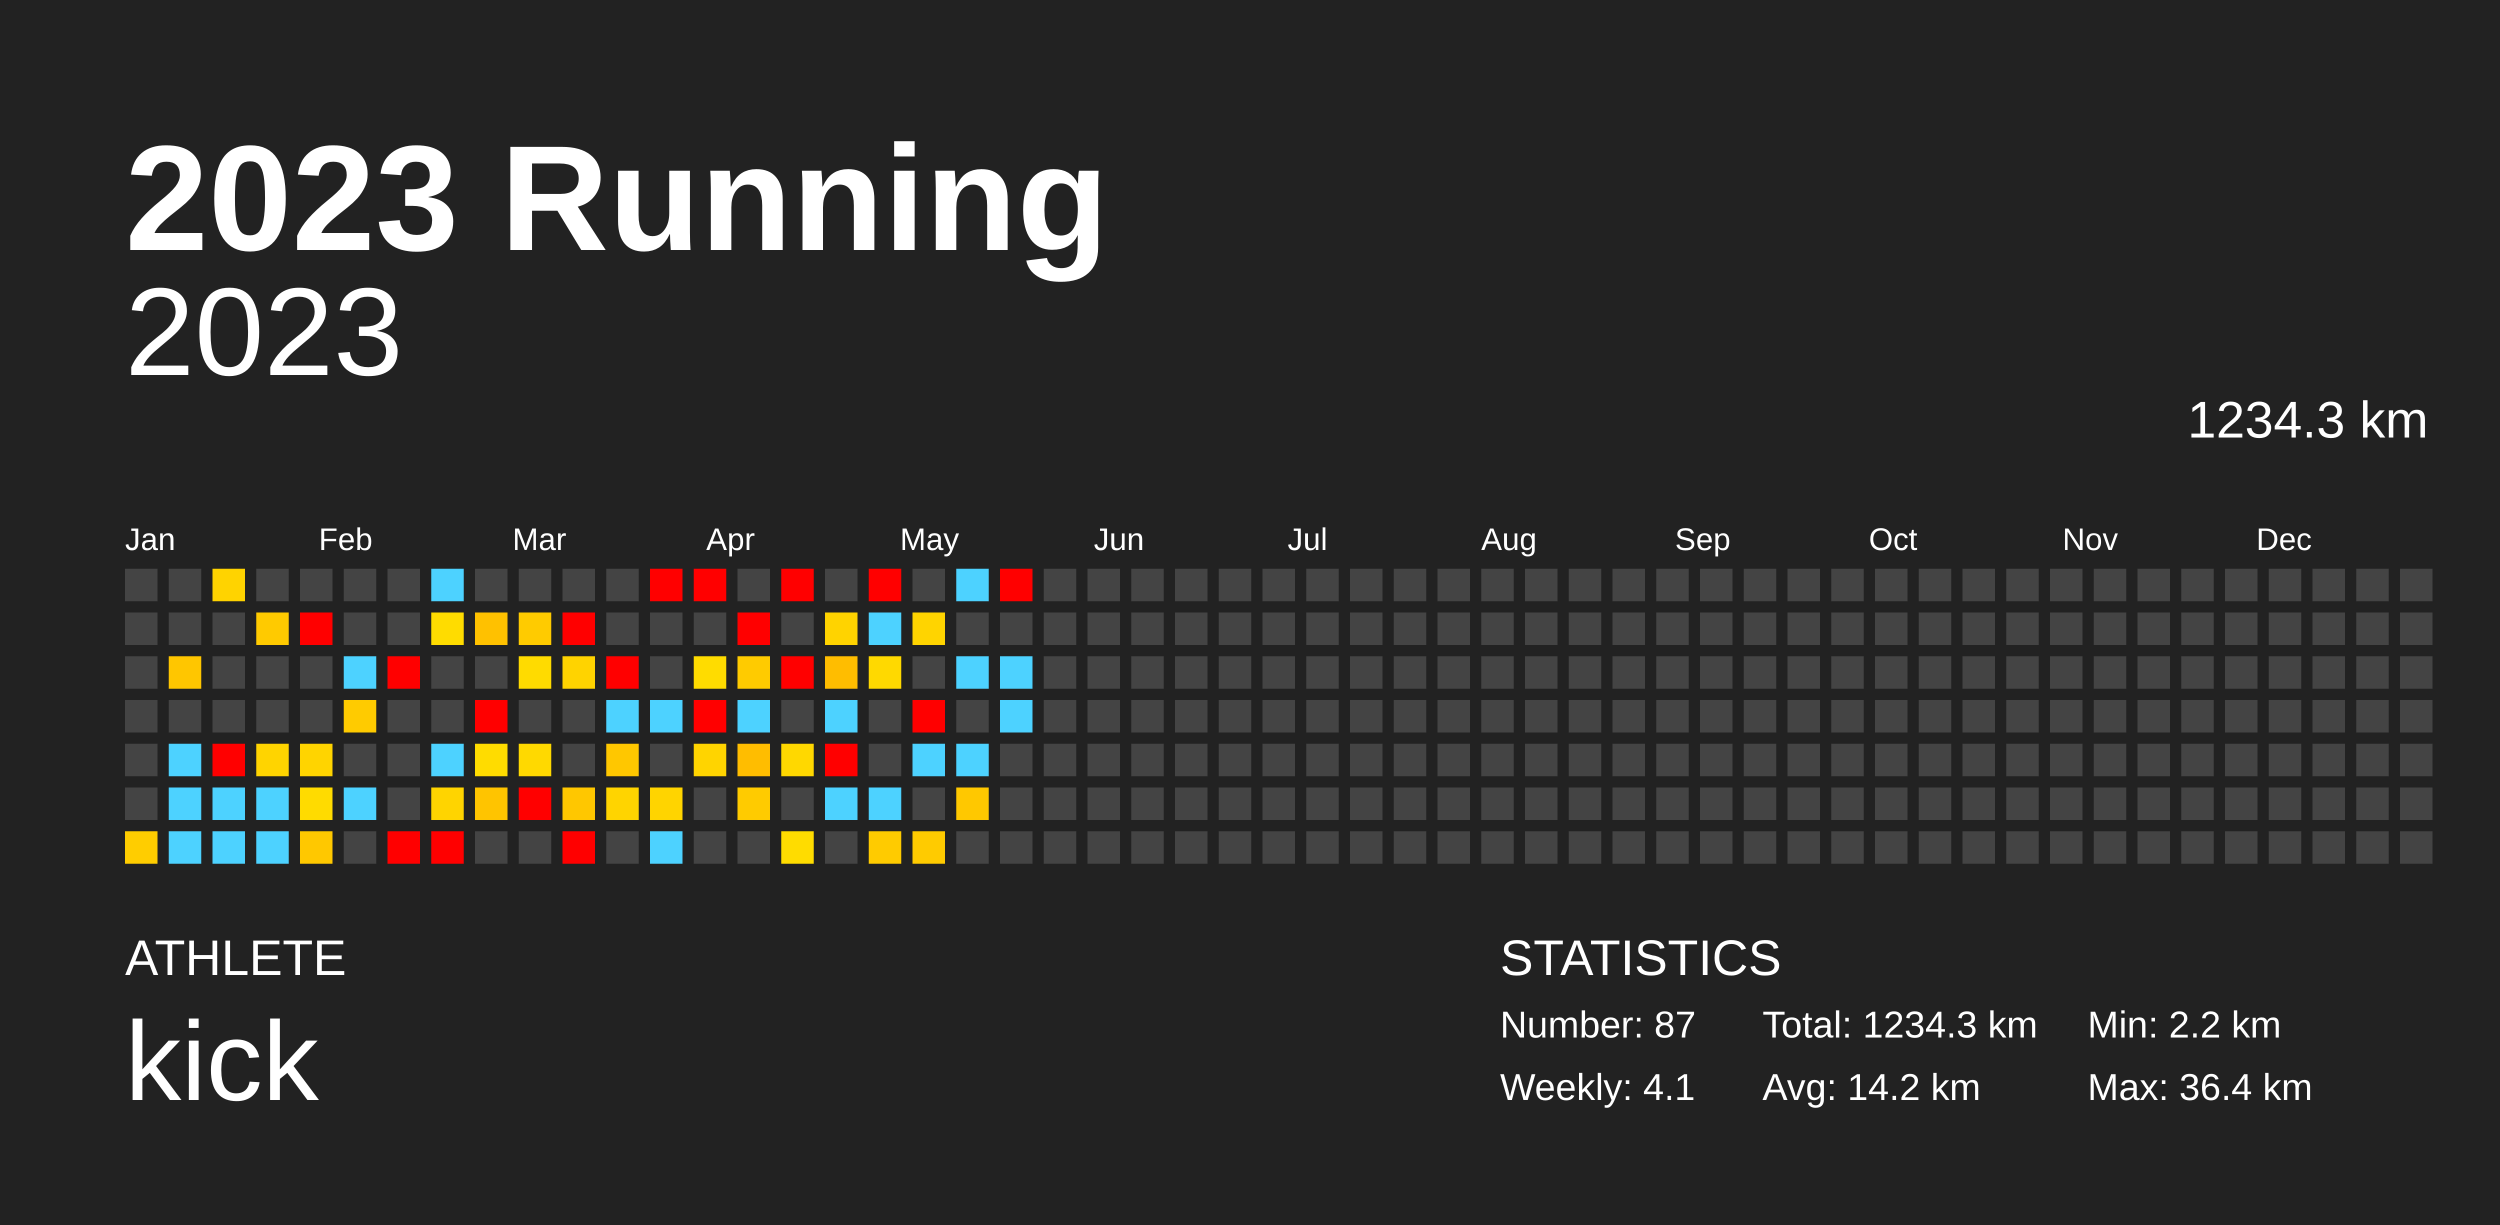
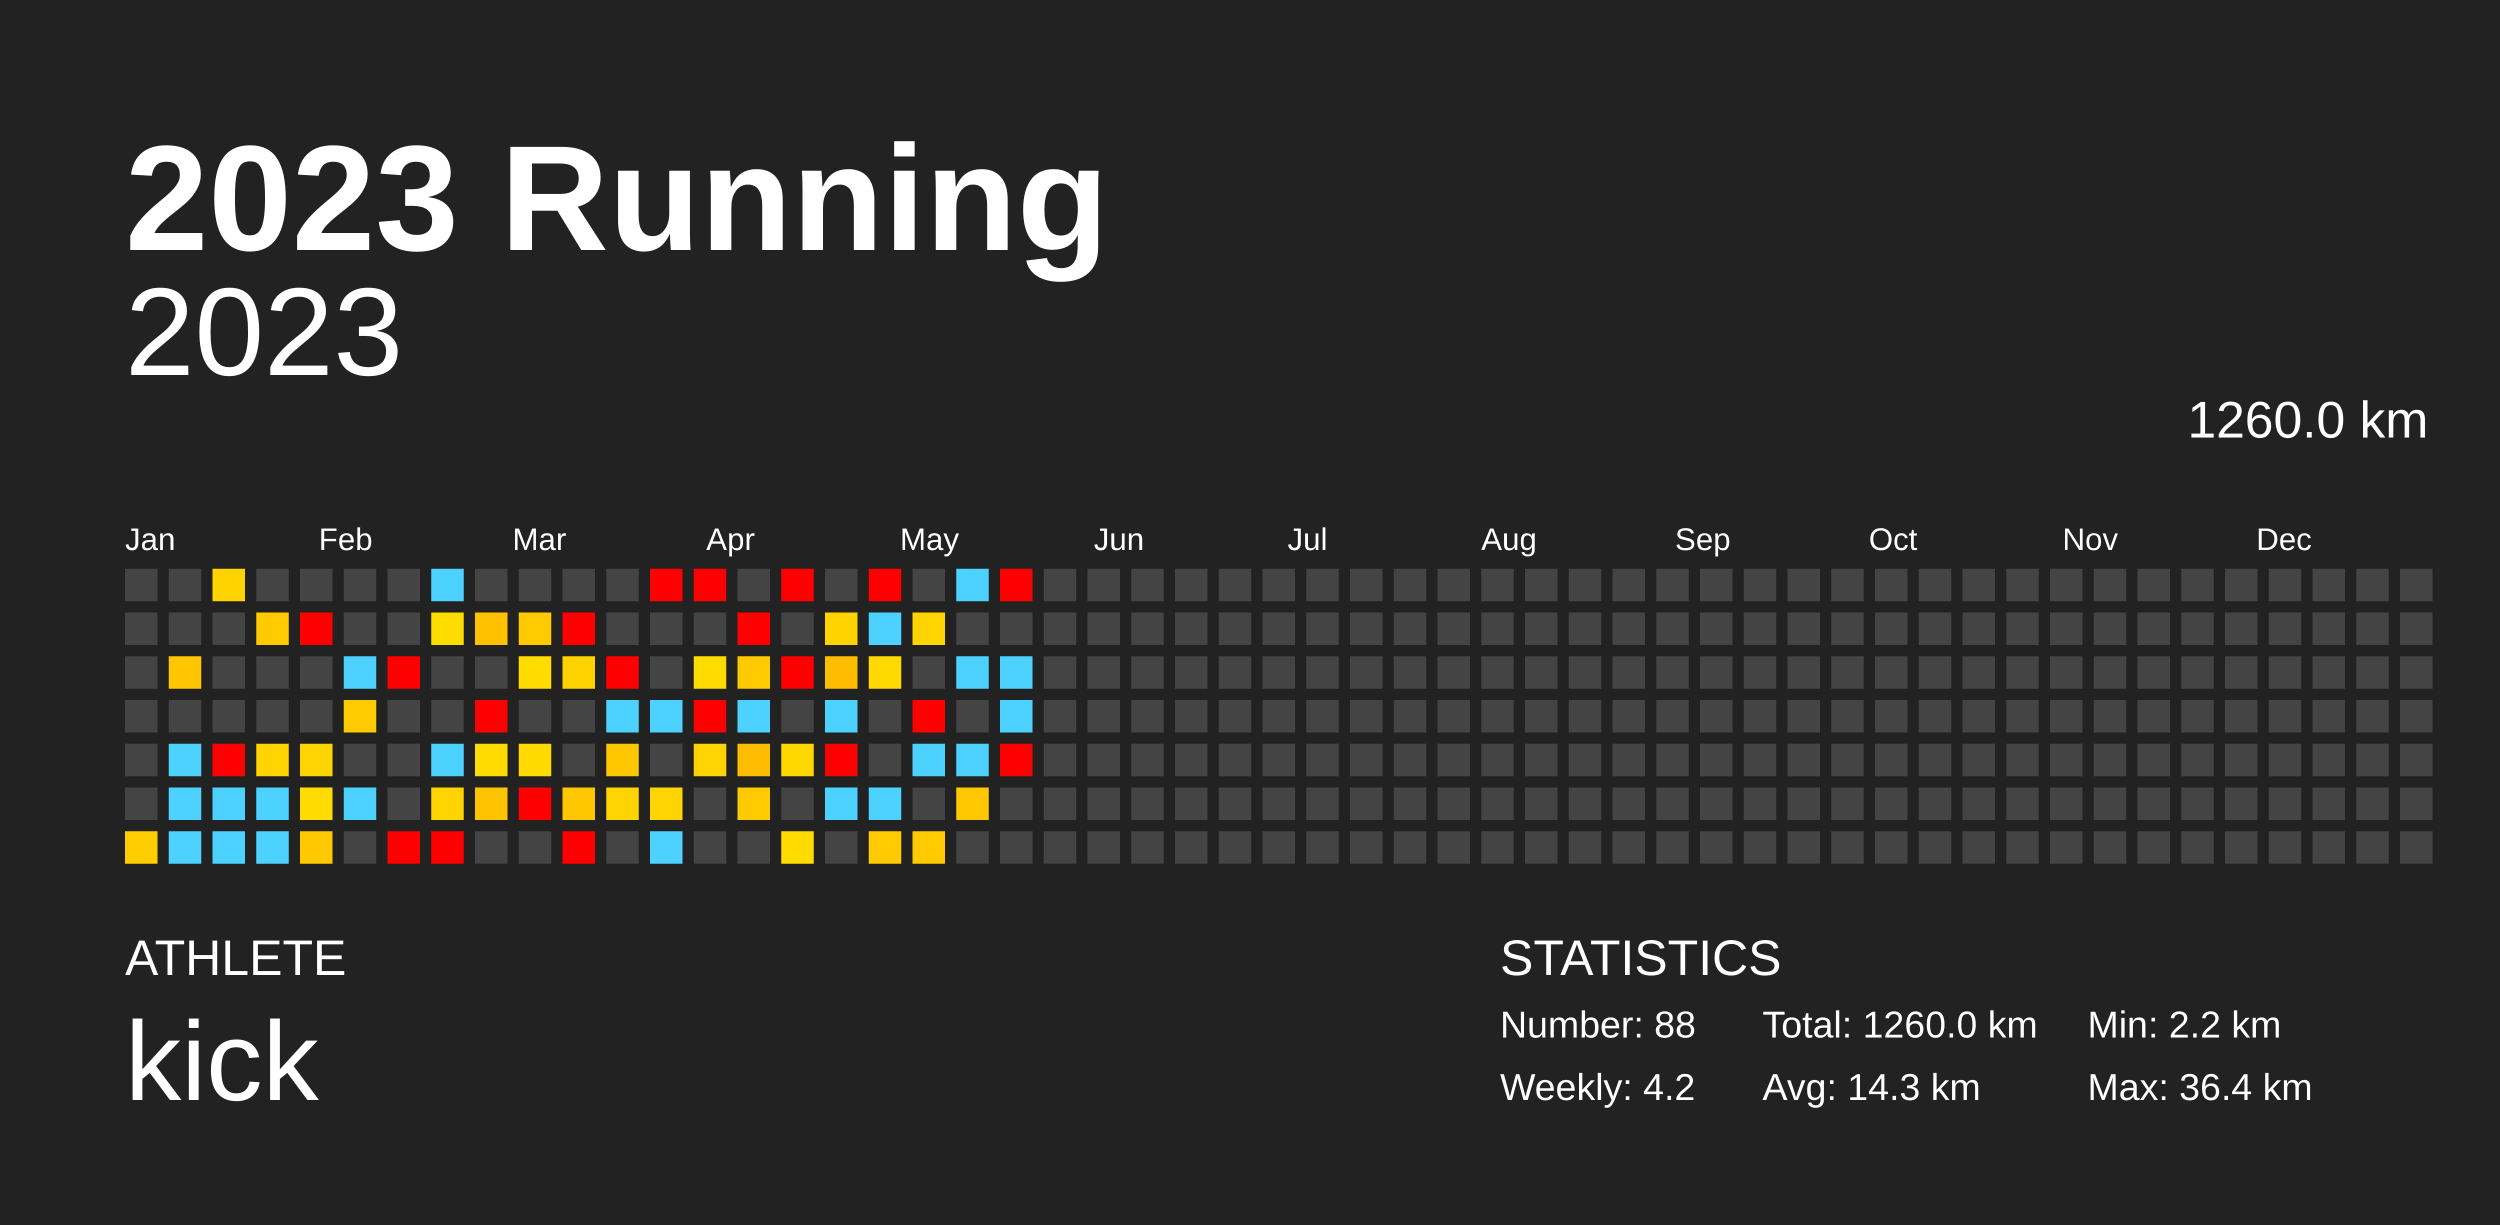
<svg xmlns="http://www.w3.org/2000/svg" baseProfile="full" height="98mm" version="1.1" viewBox="0,0,200,98" width="200mm">
  <defs />
  <rect fill="#222222" height="98" width="200" x="0" y="0" />
  <text fill="#FFFFFF" style="font-size:12px; font-family:Arial; font-weight:bold;" x="10" y="20">2023 Running</text>
  <text fill="#FFFFFF" style="font-size:4px; font-family:Arial" x="10" y="78">ATHLETE</text>
  <text fill="#FFFFFF" style="font-size:9px; font-family:Arial" x="10" y="88">kick</text>
  <text fill="#FFFFFF" style="font-size:4px; font-family:Arial" x="120" y="78">STATISTICS</text>
-   <text fill="#FFFFFF" style="font-size:3px; font-family:Arial" x="120" y="83">Number: 87</text>
-   <text fill="#FFFFFF" style="font-size:3px; font-family:Arial" x="120" y="88">Weekly: 4.1</text>
-   <text fill="#FFFFFF" style="font-size:3px; font-family:Arial" x="141" y="83">Total: 1234.3 km</text>
-   <text fill="#FFFFFF" style="font-size:3px; font-family:Arial" x="141" y="88">Avg: 14.2 km</text>
+   <text fill="#FFFFFF" style="font-size:3px; font-family:Arial" x="120" y="83">Number: 88</text>
+   <text fill="#FFFFFF" style="font-size:3px; font-family:Arial" x="120" y="88">Weekly: 4.2</text>
+   <text fill="#FFFFFF" style="font-size:3px; font-family:Arial" x="141" y="83">Total: 1260.0 km</text>
+   <text fill="#FFFFFF" style="font-size:3px; font-family:Arial" x="141" y="88">Avg: 14.3 km</text>
  <text fill="#FFFFFF" style="font-size:3px; font-family:Arial" x="167" y="83">Min: 2.2 km</text>
  <text fill="#FFFFFF" style="font-size:3px; font-family:Arial" x="167" y="88">Max: 36.4 km</text>
  <text alignment-baseline="hanging" fill="#FFFFFF" style="font-size:10.0px; font-family:Arial;" x="10" y="30">2023</text>
-   <text alignment-baseline="hanging" fill="#FFFFFF" style="font-size:4.125px; font-family:Arial;" x="175" y="35">1234.3 km</text>
+   <text alignment-baseline="hanging" fill="#FFFFFF" style="font-size:4.125px; font-family:Arial;" x="175" y="35">1260.0 km</text>
  <text fill="#FFFFFF" style="font-size:2.5px; font-family:Arial" x="10.0" y="44">Jan</text>
  <text fill="#FFFFFF" style="font-size:2.5px; font-family:Arial" x="25.5" y="44">Feb</text>
  <text fill="#FFFFFF" style="font-size:2.5px; font-family:Arial" x="41.0" y="44">Mar</text>
  <text fill="#FFFFFF" style="font-size:2.5px; font-family:Arial" x="56.5" y="44">Apr</text>
  <text fill="#FFFFFF" style="font-size:2.5px; font-family:Arial" x="72.0" y="44">May</text>
  <text fill="#FFFFFF" style="font-size:2.5px; font-family:Arial" x="87.5" y="44">Jun</text>
  <text fill="#FFFFFF" style="font-size:2.5px; font-family:Arial" x="103.0" y="44">Jul</text>
  <text fill="#FFFFFF" style="font-size:2.5px; font-family:Arial" x="118.5" y="44">Aug</text>
  <text fill="#FFFFFF" style="font-size:2.5px; font-family:Arial" x="134.0" y="44">Sep</text>
  <text fill="#FFFFFF" style="font-size:2.5px; font-family:Arial" x="149.5" y="44">Oct</text>
  <text fill="#FFFFFF" style="font-size:2.5px; font-family:Arial" x="165.0" y="44">Nov</text>
  <text fill="#FFFFFF" style="font-size:2.5px; font-family:Arial" x="180.5" y="44">Dec</text>
  <rect fill="#444444" height="2.6" width="2.6" x="10.0" y="45.5" />
  <rect fill="#444444" height="2.6" width="2.6" x="10.0" y="49.0" />
  <rect fill="#444444" height="2.6" width="2.6" x="10.0" y="52.5" />
  <rect fill="#444444" height="2.6" width="2.6" x="10.0" y="56.0" />
  <rect fill="#444444" height="2.6" width="2.6" x="10.0" y="59.5" />
  <rect fill="#444444" height="2.6" width="2.6" x="10.0" y="63.0" />
  <rect fill="#ffcd00" height="2.6" width="2.6" x="10.0" y="66.5" />
  <rect fill="#444444" height="2.6" width="2.6" x="13.5" y="45.5" />
  <rect fill="#444444" height="2.6" width="2.6" x="13.5" y="49.0" />
  <rect fill="#ffc600" height="2.6" width="2.6" x="13.5" y="52.5" />
  <rect fill="#444444" height="2.6" width="2.6" x="13.5" y="56.0" />
  <rect fill="#4dd2ff" height="2.6" width="2.6" x="13.5" y="59.5" />
  <rect fill="#4dd2ff" height="2.6" width="2.6" x="13.5" y="63.0" />
  <rect fill="#4dd2ff" height="2.6" width="2.6" x="13.5" y="66.5" />
  <rect fill="#ffd300" height="2.6" width="2.6" x="17.0" y="45.5" />
  <rect fill="#444444" height="2.6" width="2.6" x="17.0" y="49.0" />
  <rect fill="#444444" height="2.6" width="2.6" x="17.0" y="52.5" />
  <rect fill="#444444" height="2.6" width="2.6" x="17.0" y="56.0" />
  <rect fill="red" height="2.6" width="2.6" x="17.0" y="59.5" />
  <rect fill="#4dd2ff" height="2.6" width="2.6" x="17.0" y="63.0" />
  <rect fill="#4dd2ff" height="2.6" width="2.6" x="17.0" y="66.5" />
  <rect fill="#444444" height="2.6" width="2.6" x="20.5" y="45.5" />
  <rect fill="#ffca00" height="2.6" width="2.6" x="20.5" y="49.0" />
  <rect fill="#444444" height="2.6" width="2.6" x="20.5" y="52.5" />
  <rect fill="#444444" height="2.6" width="2.6" x="20.5" y="56.0" />
  <rect fill="#ffd400" height="2.6" width="2.6" x="20.5" y="59.5" />
  <rect fill="#4dd2ff" height="2.6" width="2.6" x="20.5" y="63.0" />
  <rect fill="#4dd2ff" height="2.6" width="2.6" x="20.5" y="66.5" />
  <rect fill="#444444" height="2.6" width="2.6" x="24.0" y="45.5" />
  <rect fill="red" height="2.6" width="2.6" x="24.0" y="49.0" />
  <rect fill="#444444" height="2.6" width="2.6" x="24.0" y="52.5" />
  <rect fill="#444444" height="2.6" width="2.6" x="24.0" y="56.0" />
  <rect fill="#ffd400" height="2.6" width="2.6" x="24.0" y="59.5" />
  <rect fill="#ffdb00" height="2.6" width="2.6" x="24.0" y="63.0" />
  <rect fill="#ffc800" height="2.6" width="2.6" x="24.0" y="66.5" />
  <rect fill="#444444" height="2.6" width="2.6" x="27.5" y="45.5" />
  <rect fill="#444444" height="2.6" width="2.6" x="27.5" y="49.0" />
  <rect fill="#4dd2ff" height="2.6" width="2.6" x="27.5" y="52.5" />
  <rect fill="#ffcb00" height="2.6" width="2.6" x="27.5" y="56.0" />
  <rect fill="#444444" height="2.6" width="2.6" x="27.5" y="59.5" />
  <rect fill="#4dd2ff" height="2.6" width="2.6" x="27.5" y="63.0" />
  <rect fill="#444444" height="2.6" width="2.6" x="27.5" y="66.5" />
  <rect fill="#444444" height="2.6" width="2.6" x="31.0" y="45.5" />
  <rect fill="#444444" height="2.6" width="2.6" x="31.0" y="49.0" />
  <rect fill="red" height="2.6" width="2.6" x="31.0" y="52.5" />
  <rect fill="#444444" height="2.6" width="2.6" x="31.0" y="56.0" />
  <rect fill="#444444" height="2.6" width="2.6" x="31.0" y="59.5" />
  <rect fill="#444444" height="2.6" width="2.6" x="31.0" y="63.0" />
  <rect fill="red" height="2.6" width="2.6" x="31.0" y="66.5" />
  <rect fill="#4dd2ff" height="2.6" width="2.6" x="34.5" y="45.5" />
  <rect fill="#ffdc00" height="2.6" width="2.6" x="34.5" y="49.0" />
  <rect fill="#444444" height="2.6" width="2.6" x="34.5" y="52.5" />
  <rect fill="#444444" height="2.6" width="2.6" x="34.5" y="56.0" />
  <rect fill="#4dd2ff" height="2.6" width="2.6" x="34.5" y="59.5" />
  <rect fill="#ffd400" height="2.6" width="2.6" x="34.5" y="63.0" />
  <rect fill="red" height="2.6" width="2.6" x="34.5" y="66.5" />
  <rect fill="#444444" height="2.6" width="2.6" x="38.0" y="45.5" />
  <rect fill="#ffc100" height="2.6" width="2.6" x="38.0" y="49.0" />
  <rect fill="#444444" height="2.6" width="2.6" x="38.0" y="52.5" />
  <rect fill="red" height="2.6" width="2.6" x="38.0" y="56.0" />
  <rect fill="#ffdc00" height="2.6" width="2.6" x="38.0" y="59.5" />
  <rect fill="#ffc400" height="2.6" width="2.6" x="38.0" y="63.0" />
  <rect fill="#444444" height="2.6" width="2.6" x="38.0" y="66.5" />
  <rect fill="#444444" height="2.6" width="2.6" x="41.5" y="45.5" />
  <rect fill="#ffcb00" height="2.6" width="2.6" x="41.5" y="49.0" />
  <rect fill="#ffdb00" height="2.6" width="2.6" x="41.5" y="52.5" />
  <rect fill="#444444" height="2.6" width="2.6" x="41.5" y="56.0" />
  <rect fill="#ffd900" height="2.6" width="2.6" x="41.5" y="59.5" />
  <rect fill="red" height="2.6" width="2.6" x="41.5" y="63.0" />
  <rect fill="#444444" height="2.6" width="2.6" x="41.5" y="66.5" />
  <rect fill="#444444" height="2.6" width="2.6" x="45.0" y="45.5" />
  <rect fill="red" height="2.6" width="2.6" x="45.0" y="49.0" />
  <rect fill="#ffd300" height="2.6" width="2.6" x="45.0" y="52.5" />
  <rect fill="#444444" height="2.6" width="2.6" x="45.0" y="56.0" />
  <rect fill="#444444" height="2.6" width="2.6" x="45.0" y="59.5" />
  <rect fill="#ffc700" height="2.6" width="2.6" x="45.0" y="63.0" />
  <rect fill="red" height="2.6" width="2.6" x="45.0" y="66.5" />
  <rect fill="#444444" height="2.6" width="2.6" x="48.5" y="45.5" />
  <rect fill="#444444" height="2.6" width="2.6" x="48.5" y="49.0" />
  <rect fill="red" height="2.6" width="2.6" x="48.5" y="52.5" />
  <rect fill="#4dd2ff" height="2.6" width="2.6" x="48.5" y="56.0" />
  <rect fill="#ffc700" height="2.6" width="2.6" x="48.5" y="59.5" />
  <rect fill="#ffd400" height="2.6" width="2.6" x="48.5" y="63.0" />
  <rect fill="#444444" height="2.6" width="2.6" x="48.5" y="66.5" />
  <rect fill="red" height="2.6" width="2.6" x="52.0" y="45.5" />
  <rect fill="#444444" height="2.6" width="2.6" x="52.0" y="49.0" />
  <rect fill="#444444" height="2.6" width="2.6" x="52.0" y="52.5" />
  <rect fill="#4dd2ff" height="2.6" width="2.6" x="52.0" y="56.0" />
  <rect fill="#444444" height="2.6" width="2.6" x="52.0" y="59.5" />
  <rect fill="#ffd400" height="2.6" width="2.6" x="52.0" y="63.0" />
  <rect fill="#4dd2ff" height="2.6" width="2.6" x="52.0" y="66.5" />
  <rect fill="red" height="2.6" width="2.6" x="55.5" y="45.5" />
  <rect fill="#444444" height="2.6" width="2.6" x="55.5" y="49.0" />
  <rect fill="#ffdc00" height="2.6" width="2.6" x="55.5" y="52.5" />
  <rect fill="red" height="2.6" width="2.6" x="55.5" y="56.0" />
  <rect fill="#ffd400" height="2.6" width="2.6" x="55.5" y="59.5" />
  <rect fill="#444444" height="2.6" width="2.6" x="55.5" y="63.0" />
  <rect fill="#444444" height="2.6" width="2.6" x="55.5" y="66.5" />
  <rect fill="#444444" height="2.6" width="2.6" x="59.0" y="45.5" />
  <rect fill="red" height="2.6" width="2.6" x="59.0" y="49.0" />
  <rect fill="#ffcb00" height="2.6" width="2.6" x="59.0" y="52.5" />
  <rect fill="#4dd2ff" height="2.6" width="2.6" x="59.0" y="56.0" />
  <rect fill="#ffbd00" height="2.6" width="2.6" x="59.0" y="59.5" />
  <rect fill="#ffcb00" height="2.6" width="2.6" x="59.0" y="63.0" />
  <rect fill="#444444" height="2.6" width="2.6" x="59.0" y="66.5" />
  <rect fill="red" height="2.6" width="2.6" x="62.5" y="45.5" />
  <rect fill="#444444" height="2.6" width="2.6" x="62.5" y="49.0" />
  <rect fill="red" height="2.6" width="2.6" x="62.5" y="52.5" />
  <rect fill="#444444" height="2.6" width="2.6" x="62.5" y="56.0" />
  <rect fill="#ffd800" height="2.6" width="2.6" x="62.5" y="59.5" />
  <rect fill="#444444" height="2.6" width="2.6" x="62.5" y="63.0" />
  <rect fill="#ffdc00" height="2.6" width="2.6" x="62.5" y="66.5" />
  <rect fill="#444444" height="2.6" width="2.6" x="66.0" y="45.5" />
  <rect fill="#ffd300" height="2.6" width="2.6" x="66.0" y="49.0" />
  <rect fill="#ffbd00" height="2.6" width="2.6" x="66.0" y="52.5" />
  <rect fill="#4dd2ff" height="2.6" width="2.6" x="66.0" y="56.0" />
  <rect fill="red" height="2.6" width="2.6" x="66.0" y="59.5" />
  <rect fill="#4dd2ff" height="2.6" width="2.6" x="66.0" y="63.0" />
  <rect fill="#444444" height="2.6" width="2.6" x="66.0" y="66.5" />
  <rect fill="red" height="2.6" width="2.6" x="69.5" y="45.5" />
  <rect fill="#4dd2ff" height="2.6" width="2.6" x="69.5" y="49.0" />
  <rect fill="#ffd900" height="2.6" width="2.6" x="69.5" y="52.5" />
  <rect fill="#444444" height="2.6" width="2.6" x="69.5" y="56.0" />
  <rect fill="#444444" height="2.6" width="2.6" x="69.5" y="59.5" />
  <rect fill="#4dd2ff" height="2.6" width="2.6" x="69.5" y="63.0" />
  <rect fill="#ffcb00" height="2.6" width="2.6" x="69.5" y="66.5" />
  <rect fill="#444444" height="2.6" width="2.6" x="73.0" y="45.5" />
  <rect fill="#ffd400" height="2.6" width="2.6" x="73.0" y="49.0" />
  <rect fill="#444444" height="2.6" width="2.6" x="73.0" y="52.5" />
  <rect fill="red" height="2.6" width="2.6" x="73.0" y="56.0" />
  <rect fill="#4dd2ff" height="2.6" width="2.6" x="73.0" y="59.5" />
  <rect fill="#444444" height="2.6" width="2.6" x="73.0" y="63.0" />
  <rect fill="#ffcb00" height="2.6" width="2.6" x="73.0" y="66.5" />
  <rect fill="#4dd2ff" height="2.6" width="2.6" x="76.5" y="45.5" />
  <rect fill="#444444" height="2.6" width="2.6" x="76.5" y="49.0" />
  <rect fill="#4dd2ff" height="2.6" width="2.6" x="76.5" y="52.5" />
  <rect fill="#444444" height="2.6" width="2.6" x="76.5" y="56.0" />
  <rect fill="#4dd2ff" height="2.6" width="2.6" x="76.5" y="59.5" />
  <rect fill="#ffc800" height="2.6" width="2.6" x="76.5" y="63.0" />
  <rect fill="#444444" height="2.6" width="2.6" x="76.5" y="66.5" />
  <rect fill="red" height="2.6" width="2.6" x="80.0" y="45.5" />
  <rect fill="#444444" height="2.6" width="2.6" x="80.0" y="49.0" />
  <rect fill="#4dd2ff" height="2.6" width="2.6" x="80.0" y="52.5" />
  <rect fill="#4dd2ff" height="2.6" width="2.6" x="80.0" y="56.0" />
-   <rect fill="#444444" height="2.6" width="2.6" x="80.0" y="59.5" />
+   <rect fill="red" height="2.6" width="2.6" x="80.0" y="59.5" />
  <rect fill="#444444" height="2.6" width="2.6" x="80.0" y="63.0" />
  <rect fill="#444444" height="2.6" width="2.6" x="80.0" y="66.5" />
  <rect fill="#444444" height="2.6" width="2.6" x="83.5" y="45.5" />
  <rect fill="#444444" height="2.6" width="2.6" x="83.5" y="49.0" />
  <rect fill="#444444" height="2.6" width="2.6" x="83.5" y="52.5" />
  <rect fill="#444444" height="2.6" width="2.6" x="83.5" y="56.0" />
  <rect fill="#444444" height="2.6" width="2.6" x="83.5" y="59.5" />
  <rect fill="#444444" height="2.6" width="2.6" x="83.5" y="63.0" />
  <rect fill="#444444" height="2.6" width="2.6" x="83.5" y="66.5" />
  <rect fill="#444444" height="2.6" width="2.6" x="87.0" y="45.5" />
  <rect fill="#444444" height="2.6" width="2.6" x="87.0" y="49.0" />
  <rect fill="#444444" height="2.6" width="2.6" x="87.0" y="52.5" />
  <rect fill="#444444" height="2.6" width="2.6" x="87.0" y="56.0" />
  <rect fill="#444444" height="2.6" width="2.6" x="87.0" y="59.5" />
  <rect fill="#444444" height="2.6" width="2.6" x="87.0" y="63.0" />
  <rect fill="#444444" height="2.6" width="2.6" x="87.0" y="66.5" />
  <rect fill="#444444" height="2.6" width="2.6" x="90.5" y="45.5" />
  <rect fill="#444444" height="2.6" width="2.6" x="90.5" y="49.0" />
  <rect fill="#444444" height="2.6" width="2.6" x="90.5" y="52.5" />
  <rect fill="#444444" height="2.6" width="2.6" x="90.5" y="56.0" />
  <rect fill="#444444" height="2.6" width="2.6" x="90.5" y="59.5" />
  <rect fill="#444444" height="2.6" width="2.6" x="90.5" y="63.0" />
  <rect fill="#444444" height="2.6" width="2.6" x="90.5" y="66.5" />
  <rect fill="#444444" height="2.6" width="2.6" x="94.0" y="45.5" />
  <rect fill="#444444" height="2.6" width="2.6" x="94.0" y="49.0" />
  <rect fill="#444444" height="2.6" width="2.6" x="94.0" y="52.5" />
  <rect fill="#444444" height="2.6" width="2.6" x="94.0" y="56.0" />
  <rect fill="#444444" height="2.6" width="2.6" x="94.0" y="59.5" />
  <rect fill="#444444" height="2.6" width="2.6" x="94.0" y="63.0" />
  <rect fill="#444444" height="2.6" width="2.6" x="94.0" y="66.5" />
  <rect fill="#444444" height="2.6" width="2.6" x="97.5" y="45.5" />
  <rect fill="#444444" height="2.6" width="2.6" x="97.5" y="49.0" />
  <rect fill="#444444" height="2.6" width="2.6" x="97.5" y="52.5" />
  <rect fill="#444444" height="2.6" width="2.6" x="97.5" y="56.0" />
  <rect fill="#444444" height="2.6" width="2.6" x="97.5" y="59.5" />
  <rect fill="#444444" height="2.6" width="2.6" x="97.5" y="63.0" />
  <rect fill="#444444" height="2.6" width="2.6" x="97.5" y="66.5" />
  <rect fill="#444444" height="2.6" width="2.6" x="101.0" y="45.5" />
  <rect fill="#444444" height="2.6" width="2.6" x="101.0" y="49.0" />
  <rect fill="#444444" height="2.6" width="2.6" x="101.0" y="52.5" />
  <rect fill="#444444" height="2.6" width="2.6" x="101.0" y="56.0" />
  <rect fill="#444444" height="2.6" width="2.6" x="101.0" y="59.5" />
  <rect fill="#444444" height="2.6" width="2.6" x="101.0" y="63.0" />
  <rect fill="#444444" height="2.6" width="2.6" x="101.0" y="66.5" />
  <rect fill="#444444" height="2.6" width="2.6" x="104.5" y="45.5" />
  <rect fill="#444444" height="2.6" width="2.6" x="104.5" y="49.0" />
  <rect fill="#444444" height="2.6" width="2.6" x="104.5" y="52.5" />
  <rect fill="#444444" height="2.6" width="2.6" x="104.5" y="56.0" />
  <rect fill="#444444" height="2.6" width="2.6" x="104.5" y="59.5" />
  <rect fill="#444444" height="2.6" width="2.6" x="104.5" y="63.0" />
  <rect fill="#444444" height="2.6" width="2.6" x="104.5" y="66.5" />
  <rect fill="#444444" height="2.6" width="2.6" x="108.0" y="45.5" />
  <rect fill="#444444" height="2.6" width="2.6" x="108.0" y="49.0" />
  <rect fill="#444444" height="2.6" width="2.6" x="108.0" y="52.5" />
  <rect fill="#444444" height="2.6" width="2.6" x="108.0" y="56.0" />
  <rect fill="#444444" height="2.6" width="2.6" x="108.0" y="59.5" />
  <rect fill="#444444" height="2.6" width="2.6" x="108.0" y="63.0" />
  <rect fill="#444444" height="2.6" width="2.6" x="108.0" y="66.5" />
  <rect fill="#444444" height="2.6" width="2.6" x="111.5" y="45.5" />
  <rect fill="#444444" height="2.6" width="2.6" x="111.5" y="49.0" />
  <rect fill="#444444" height="2.6" width="2.6" x="111.5" y="52.5" />
  <rect fill="#444444" height="2.6" width="2.6" x="111.5" y="56.0" />
  <rect fill="#444444" height="2.6" width="2.6" x="111.5" y="59.5" />
  <rect fill="#444444" height="2.6" width="2.6" x="111.5" y="63.0" />
  <rect fill="#444444" height="2.6" width="2.6" x="111.5" y="66.5" />
  <rect fill="#444444" height="2.6" width="2.6" x="115.0" y="45.5" />
  <rect fill="#444444" height="2.6" width="2.6" x="115.0" y="49.0" />
  <rect fill="#444444" height="2.6" width="2.6" x="115.0" y="52.5" />
  <rect fill="#444444" height="2.6" width="2.6" x="115.0" y="56.0" />
  <rect fill="#444444" height="2.6" width="2.6" x="115.0" y="59.5" />
  <rect fill="#444444" height="2.6" width="2.6" x="115.0" y="63.0" />
  <rect fill="#444444" height="2.6" width="2.6" x="115.0" y="66.5" />
  <rect fill="#444444" height="2.6" width="2.6" x="118.5" y="45.5" />
  <rect fill="#444444" height="2.6" width="2.6" x="118.5" y="49.0" />
  <rect fill="#444444" height="2.6" width="2.6" x="118.5" y="52.5" />
  <rect fill="#444444" height="2.6" width="2.6" x="118.5" y="56.0" />
  <rect fill="#444444" height="2.6" width="2.6" x="118.5" y="59.5" />
  <rect fill="#444444" height="2.6" width="2.6" x="118.5" y="63.0" />
  <rect fill="#444444" height="2.6" width="2.6" x="118.5" y="66.5" />
  <rect fill="#444444" height="2.6" width="2.6" x="122.0" y="45.5" />
  <rect fill="#444444" height="2.6" width="2.6" x="122.0" y="49.0" />
  <rect fill="#444444" height="2.6" width="2.6" x="122.0" y="52.5" />
  <rect fill="#444444" height="2.6" width="2.6" x="122.0" y="56.0" />
  <rect fill="#444444" height="2.6" width="2.6" x="122.0" y="59.5" />
  <rect fill="#444444" height="2.6" width="2.6" x="122.0" y="63.0" />
  <rect fill="#444444" height="2.6" width="2.6" x="122.0" y="66.5" />
  <rect fill="#444444" height="2.6" width="2.6" x="125.5" y="45.5" />
  <rect fill="#444444" height="2.6" width="2.6" x="125.5" y="49.0" />
  <rect fill="#444444" height="2.6" width="2.6" x="125.5" y="52.5" />
  <rect fill="#444444" height="2.6" width="2.6" x="125.5" y="56.0" />
  <rect fill="#444444" height="2.6" width="2.6" x="125.5" y="59.5" />
  <rect fill="#444444" height="2.6" width="2.6" x="125.5" y="63.0" />
  <rect fill="#444444" height="2.6" width="2.6" x="125.5" y="66.5" />
  <rect fill="#444444" height="2.6" width="2.6" x="129.0" y="45.5" />
  <rect fill="#444444" height="2.6" width="2.6" x="129.0" y="49.0" />
  <rect fill="#444444" height="2.6" width="2.6" x="129.0" y="52.5" />
  <rect fill="#444444" height="2.6" width="2.6" x="129.0" y="56.0" />
  <rect fill="#444444" height="2.6" width="2.6" x="129.0" y="59.5" />
  <rect fill="#444444" height="2.6" width="2.6" x="129.0" y="63.0" />
  <rect fill="#444444" height="2.6" width="2.6" x="129.0" y="66.5" />
  <rect fill="#444444" height="2.6" width="2.6" x="132.5" y="45.5" />
  <rect fill="#444444" height="2.6" width="2.6" x="132.5" y="49.0" />
  <rect fill="#444444" height="2.6" width="2.6" x="132.5" y="52.5" />
  <rect fill="#444444" height="2.6" width="2.6" x="132.5" y="56.0" />
  <rect fill="#444444" height="2.6" width="2.6" x="132.5" y="59.5" />
  <rect fill="#444444" height="2.6" width="2.6" x="132.5" y="63.0" />
  <rect fill="#444444" height="2.6" width="2.6" x="132.5" y="66.5" />
  <rect fill="#444444" height="2.6" width="2.6" x="136.0" y="45.5" />
  <rect fill="#444444" height="2.6" width="2.6" x="136.0" y="49.0" />
  <rect fill="#444444" height="2.6" width="2.6" x="136.0" y="52.5" />
  <rect fill="#444444" height="2.6" width="2.6" x="136.0" y="56.0" />
  <rect fill="#444444" height="2.6" width="2.6" x="136.0" y="59.5" />
  <rect fill="#444444" height="2.6" width="2.6" x="136.0" y="63.0" />
  <rect fill="#444444" height="2.6" width="2.6" x="136.0" y="66.5" />
  <rect fill="#444444" height="2.6" width="2.6" x="139.5" y="45.5" />
  <rect fill="#444444" height="2.6" width="2.6" x="139.5" y="49.0" />
  <rect fill="#444444" height="2.6" width="2.6" x="139.5" y="52.5" />
  <rect fill="#444444" height="2.6" width="2.6" x="139.5" y="56.0" />
  <rect fill="#444444" height="2.6" width="2.6" x="139.5" y="59.5" />
  <rect fill="#444444" height="2.6" width="2.6" x="139.5" y="63.0" />
  <rect fill="#444444" height="2.6" width="2.6" x="139.5" y="66.5" />
  <rect fill="#444444" height="2.6" width="2.6" x="143.0" y="45.5" />
  <rect fill="#444444" height="2.6" width="2.6" x="143.0" y="49.0" />
  <rect fill="#444444" height="2.6" width="2.6" x="143.0" y="52.5" />
  <rect fill="#444444" height="2.6" width="2.6" x="143.0" y="56.0" />
  <rect fill="#444444" height="2.6" width="2.6" x="143.0" y="59.5" />
  <rect fill="#444444" height="2.6" width="2.6" x="143.0" y="63.0" />
  <rect fill="#444444" height="2.6" width="2.6" x="143.0" y="66.5" />
  <rect fill="#444444" height="2.6" width="2.6" x="146.5" y="45.5" />
  <rect fill="#444444" height="2.6" width="2.6" x="146.5" y="49.0" />
  <rect fill="#444444" height="2.6" width="2.6" x="146.5" y="52.5" />
  <rect fill="#444444" height="2.6" width="2.6" x="146.5" y="56.0" />
  <rect fill="#444444" height="2.6" width="2.6" x="146.5" y="59.5" />
  <rect fill="#444444" height="2.6" width="2.6" x="146.5" y="63.0" />
  <rect fill="#444444" height="2.6" width="2.6" x="146.5" y="66.5" />
  <rect fill="#444444" height="2.6" width="2.6" x="150.0" y="45.5" />
  <rect fill="#444444" height="2.6" width="2.6" x="150.0" y="49.0" />
  <rect fill="#444444" height="2.6" width="2.6" x="150.0" y="52.5" />
  <rect fill="#444444" height="2.6" width="2.6" x="150.0" y="56.0" />
  <rect fill="#444444" height="2.6" width="2.6" x="150.0" y="59.5" />
  <rect fill="#444444" height="2.6" width="2.6" x="150.0" y="63.0" />
  <rect fill="#444444" height="2.6" width="2.6" x="150.0" y="66.5" />
  <rect fill="#444444" height="2.6" width="2.6" x="153.5" y="45.5" />
  <rect fill="#444444" height="2.6" width="2.6" x="153.5" y="49.0" />
  <rect fill="#444444" height="2.6" width="2.6" x="153.5" y="52.5" />
  <rect fill="#444444" height="2.6" width="2.6" x="153.5" y="56.0" />
  <rect fill="#444444" height="2.6" width="2.6" x="153.5" y="59.5" />
  <rect fill="#444444" height="2.6" width="2.6" x="153.5" y="63.0" />
  <rect fill="#444444" height="2.6" width="2.6" x="153.5" y="66.5" />
  <rect fill="#444444" height="2.6" width="2.6" x="157.0" y="45.5" />
  <rect fill="#444444" height="2.6" width="2.6" x="157.0" y="49.0" />
  <rect fill="#444444" height="2.6" width="2.6" x="157.0" y="52.5" />
  <rect fill="#444444" height="2.6" width="2.6" x="157.0" y="56.0" />
  <rect fill="#444444" height="2.6" width="2.6" x="157.0" y="59.5" />
  <rect fill="#444444" height="2.6" width="2.6" x="157.0" y="63.0" />
  <rect fill="#444444" height="2.6" width="2.6" x="157.0" y="66.5" />
  <rect fill="#444444" height="2.6" width="2.6" x="160.5" y="45.5" />
  <rect fill="#444444" height="2.6" width="2.6" x="160.5" y="49.0" />
  <rect fill="#444444" height="2.6" width="2.6" x="160.5" y="52.5" />
  <rect fill="#444444" height="2.6" width="2.6" x="160.5" y="56.0" />
  <rect fill="#444444" height="2.6" width="2.6" x="160.5" y="59.5" />
  <rect fill="#444444" height="2.6" width="2.6" x="160.5" y="63.0" />
  <rect fill="#444444" height="2.6" width="2.6" x="160.5" y="66.5" />
  <rect fill="#444444" height="2.6" width="2.6" x="164.0" y="45.5" />
  <rect fill="#444444" height="2.6" width="2.6" x="164.0" y="49.0" />
  <rect fill="#444444" height="2.6" width="2.6" x="164.0" y="52.5" />
  <rect fill="#444444" height="2.6" width="2.6" x="164.0" y="56.0" />
  <rect fill="#444444" height="2.6" width="2.6" x="164.0" y="59.5" />
  <rect fill="#444444" height="2.6" width="2.6" x="164.0" y="63.0" />
  <rect fill="#444444" height="2.6" width="2.6" x="164.0" y="66.5" />
  <rect fill="#444444" height="2.6" width="2.6" x="167.5" y="45.5" />
  <rect fill="#444444" height="2.6" width="2.6" x="167.5" y="49.0" />
  <rect fill="#444444" height="2.6" width="2.6" x="167.5" y="52.5" />
  <rect fill="#444444" height="2.6" width="2.6" x="167.5" y="56.0" />
  <rect fill="#444444" height="2.6" width="2.6" x="167.5" y="59.5" />
  <rect fill="#444444" height="2.6" width="2.6" x="167.5" y="63.0" />
  <rect fill="#444444" height="2.6" width="2.6" x="167.5" y="66.5" />
  <rect fill="#444444" height="2.6" width="2.6" x="171.0" y="45.5" />
  <rect fill="#444444" height="2.6" width="2.6" x="171.0" y="49.0" />
  <rect fill="#444444" height="2.6" width="2.6" x="171.0" y="52.5" />
  <rect fill="#444444" height="2.6" width="2.6" x="171.0" y="56.0" />
  <rect fill="#444444" height="2.6" width="2.6" x="171.0" y="59.5" />
  <rect fill="#444444" height="2.6" width="2.6" x="171.0" y="63.0" />
  <rect fill="#444444" height="2.6" width="2.6" x="171.0" y="66.5" />
  <rect fill="#444444" height="2.6" width="2.6" x="174.5" y="45.5" />
  <rect fill="#444444" height="2.6" width="2.6" x="174.5" y="49.0" />
  <rect fill="#444444" height="2.6" width="2.6" x="174.5" y="52.5" />
  <rect fill="#444444" height="2.6" width="2.6" x="174.5" y="56.0" />
  <rect fill="#444444" height="2.6" width="2.6" x="174.5" y="59.5" />
  <rect fill="#444444" height="2.6" width="2.6" x="174.5" y="63.0" />
  <rect fill="#444444" height="2.6" width="2.6" x="174.5" y="66.5" />
  <rect fill="#444444" height="2.6" width="2.6" x="178.0" y="45.5" />
  <rect fill="#444444" height="2.6" width="2.6" x="178.0" y="49.0" />
  <rect fill="#444444" height="2.6" width="2.6" x="178.0" y="52.5" />
  <rect fill="#444444" height="2.6" width="2.6" x="178.0" y="56.0" />
  <rect fill="#444444" height="2.6" width="2.6" x="178.0" y="59.5" />
  <rect fill="#444444" height="2.6" width="2.6" x="178.0" y="63.0" />
  <rect fill="#444444" height="2.6" width="2.6" x="178.0" y="66.5" />
  <rect fill="#444444" height="2.6" width="2.6" x="181.5" y="45.5" />
  <rect fill="#444444" height="2.6" width="2.6" x="181.5" y="49.0" />
  <rect fill="#444444" height="2.6" width="2.6" x="181.5" y="52.5" />
  <rect fill="#444444" height="2.6" width="2.6" x="181.5" y="56.0" />
  <rect fill="#444444" height="2.6" width="2.6" x="181.5" y="59.5" />
  <rect fill="#444444" height="2.6" width="2.6" x="181.5" y="63.0" />
  <rect fill="#444444" height="2.6" width="2.6" x="181.5" y="66.5" />
  <rect fill="#444444" height="2.6" width="2.6" x="185.0" y="45.5" />
  <rect fill="#444444" height="2.6" width="2.6" x="185.0" y="49.0" />
  <rect fill="#444444" height="2.6" width="2.6" x="185.0" y="52.5" />
  <rect fill="#444444" height="2.6" width="2.6" x="185.0" y="56.0" />
  <rect fill="#444444" height="2.6" width="2.6" x="185.0" y="59.5" />
  <rect fill="#444444" height="2.6" width="2.6" x="185.0" y="63.0" />
  <rect fill="#444444" height="2.6" width="2.6" x="185.0" y="66.5" />
  <rect fill="#444444" height="2.6" width="2.6" x="188.5" y="45.5" />
  <rect fill="#444444" height="2.6" width="2.6" x="188.5" y="49.0" />
  <rect fill="#444444" height="2.6" width="2.6" x="188.5" y="52.5" />
  <rect fill="#444444" height="2.6" width="2.6" x="188.5" y="56.0" />
  <rect fill="#444444" height="2.6" width="2.6" x="188.5" y="59.5" />
  <rect fill="#444444" height="2.6" width="2.6" x="188.5" y="63.0" />
  <rect fill="#444444" height="2.6" width="2.6" x="188.5" y="66.5" />
  <rect fill="#444444" height="2.6" width="2.6" x="192.0" y="45.5" />
  <rect fill="#444444" height="2.6" width="2.6" x="192.0" y="49.0" />
  <rect fill="#444444" height="2.6" width="2.6" x="192.0" y="52.5" />
  <rect fill="#444444" height="2.6" width="2.6" x="192.0" y="56.0" />
  <rect fill="#444444" height="2.6" width="2.6" x="192.0" y="59.5" />
  <rect fill="#444444" height="2.6" width="2.6" x="192.0" y="63.0" />
  <rect fill="#444444" height="2.6" width="2.6" x="192.0" y="66.5" />
</svg>
